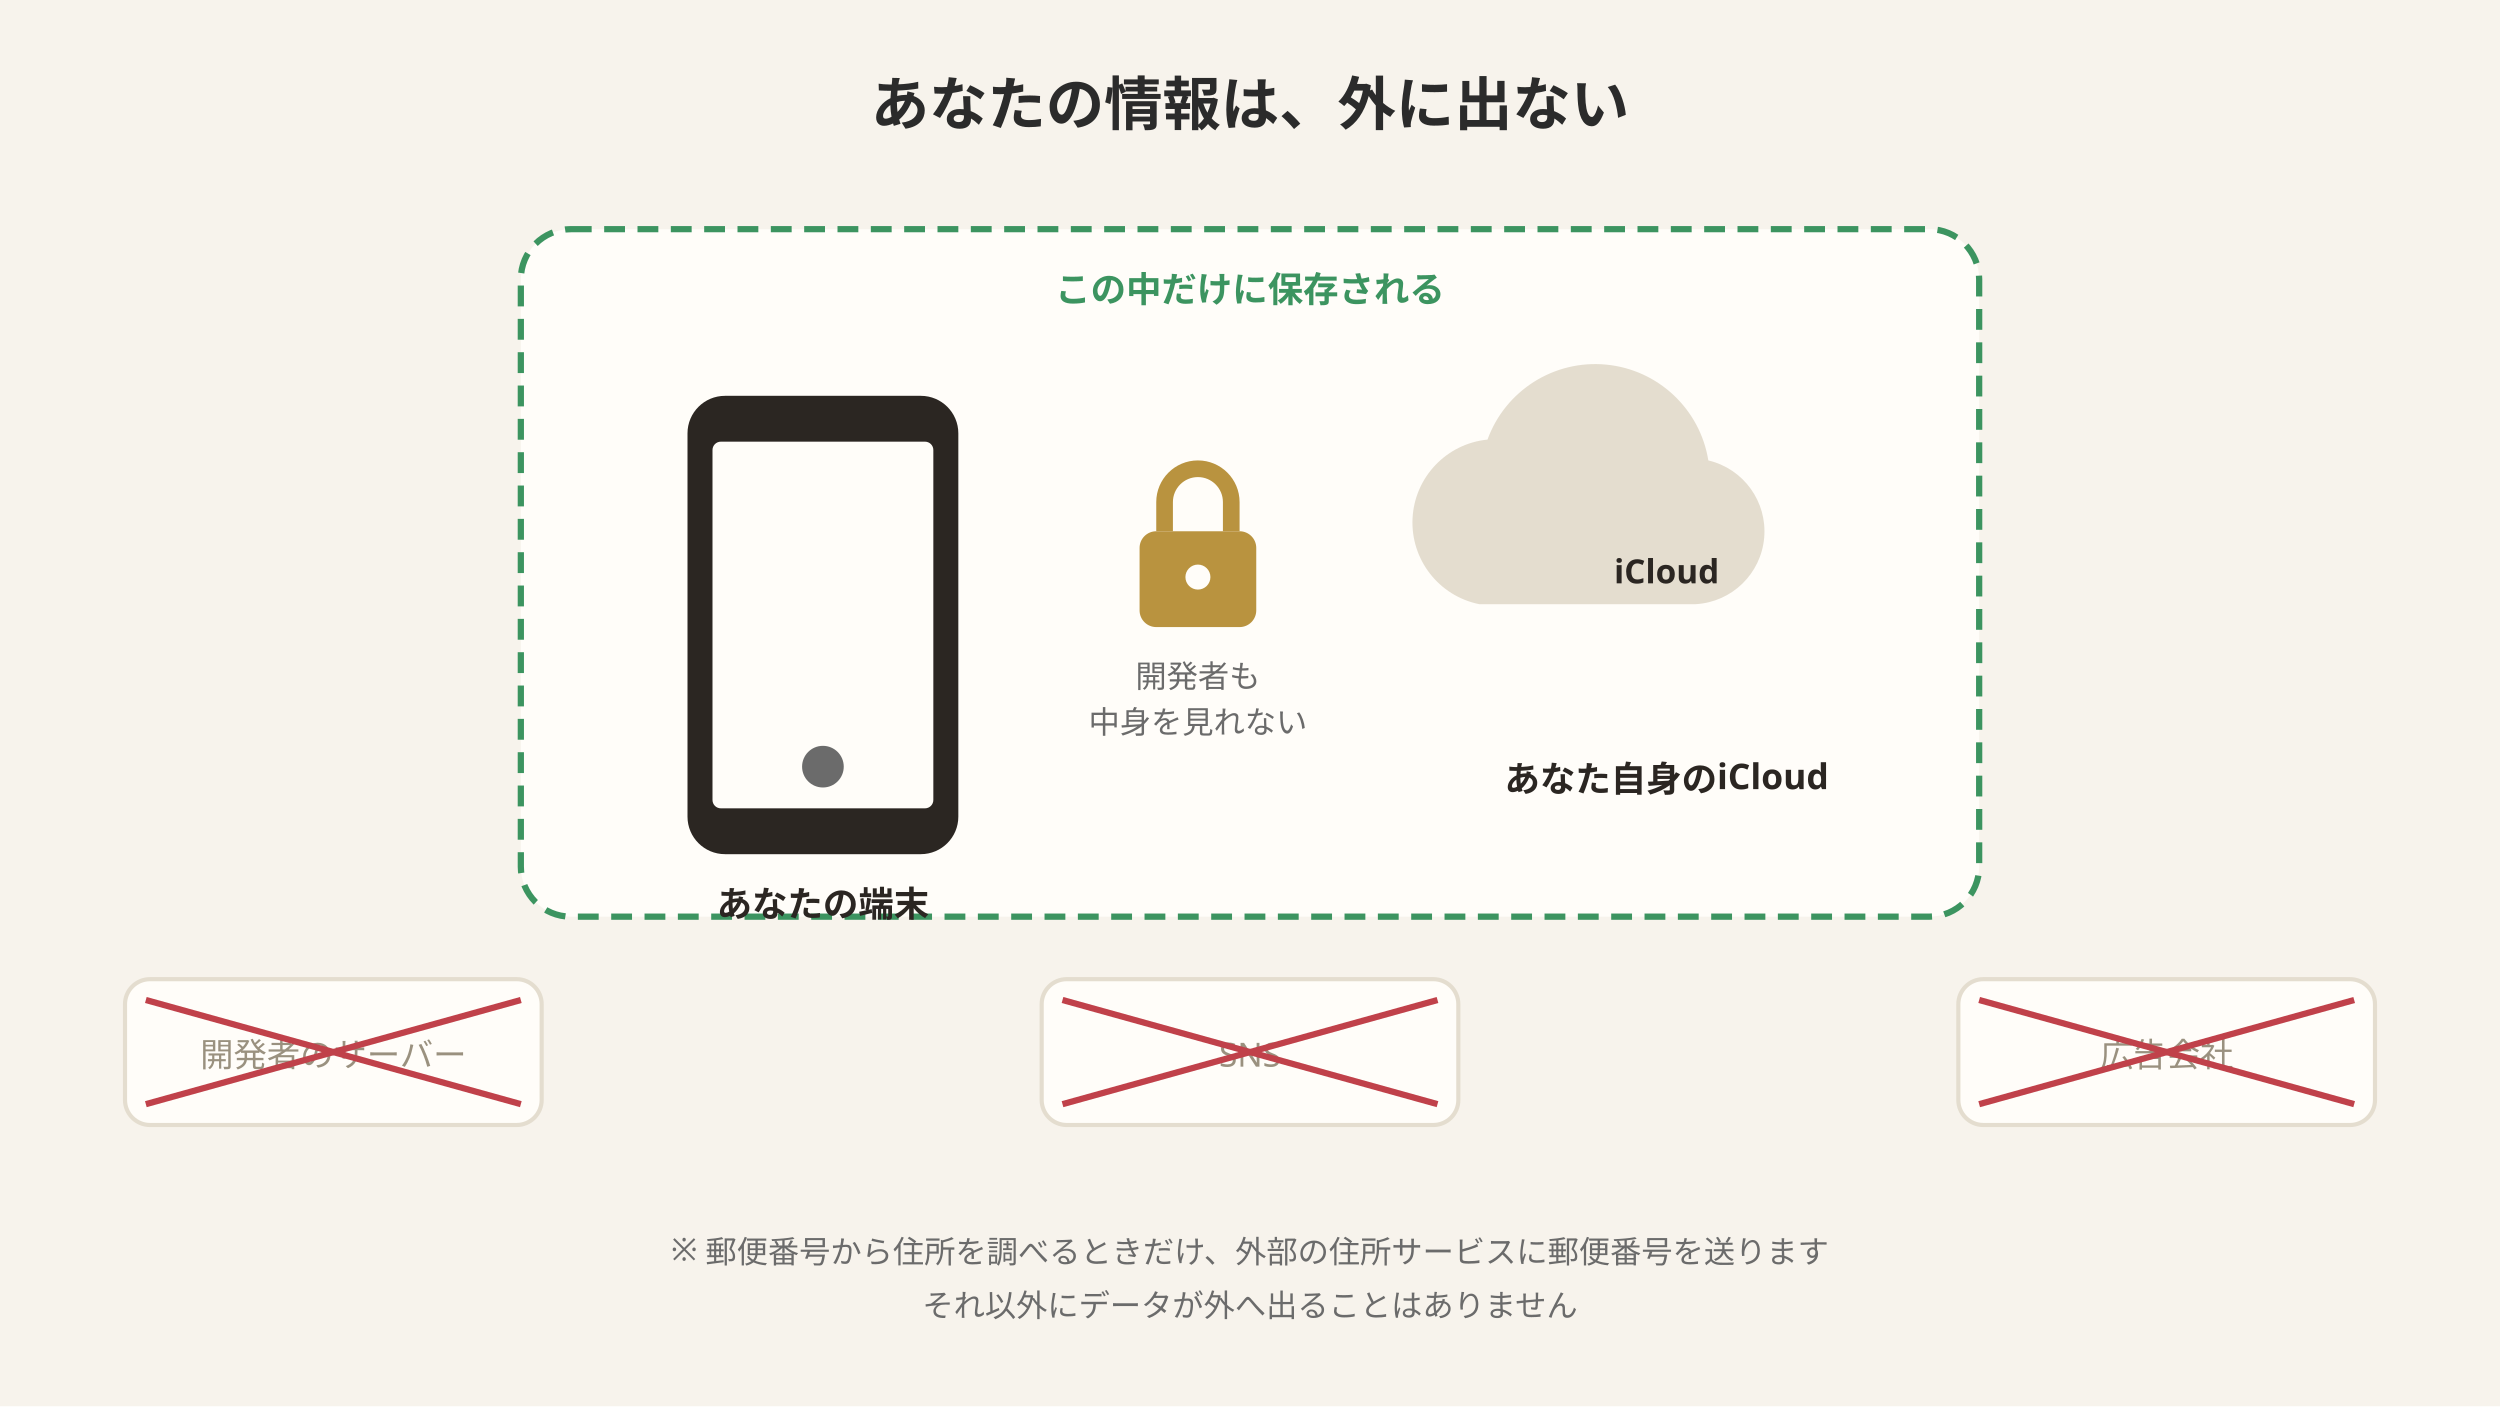
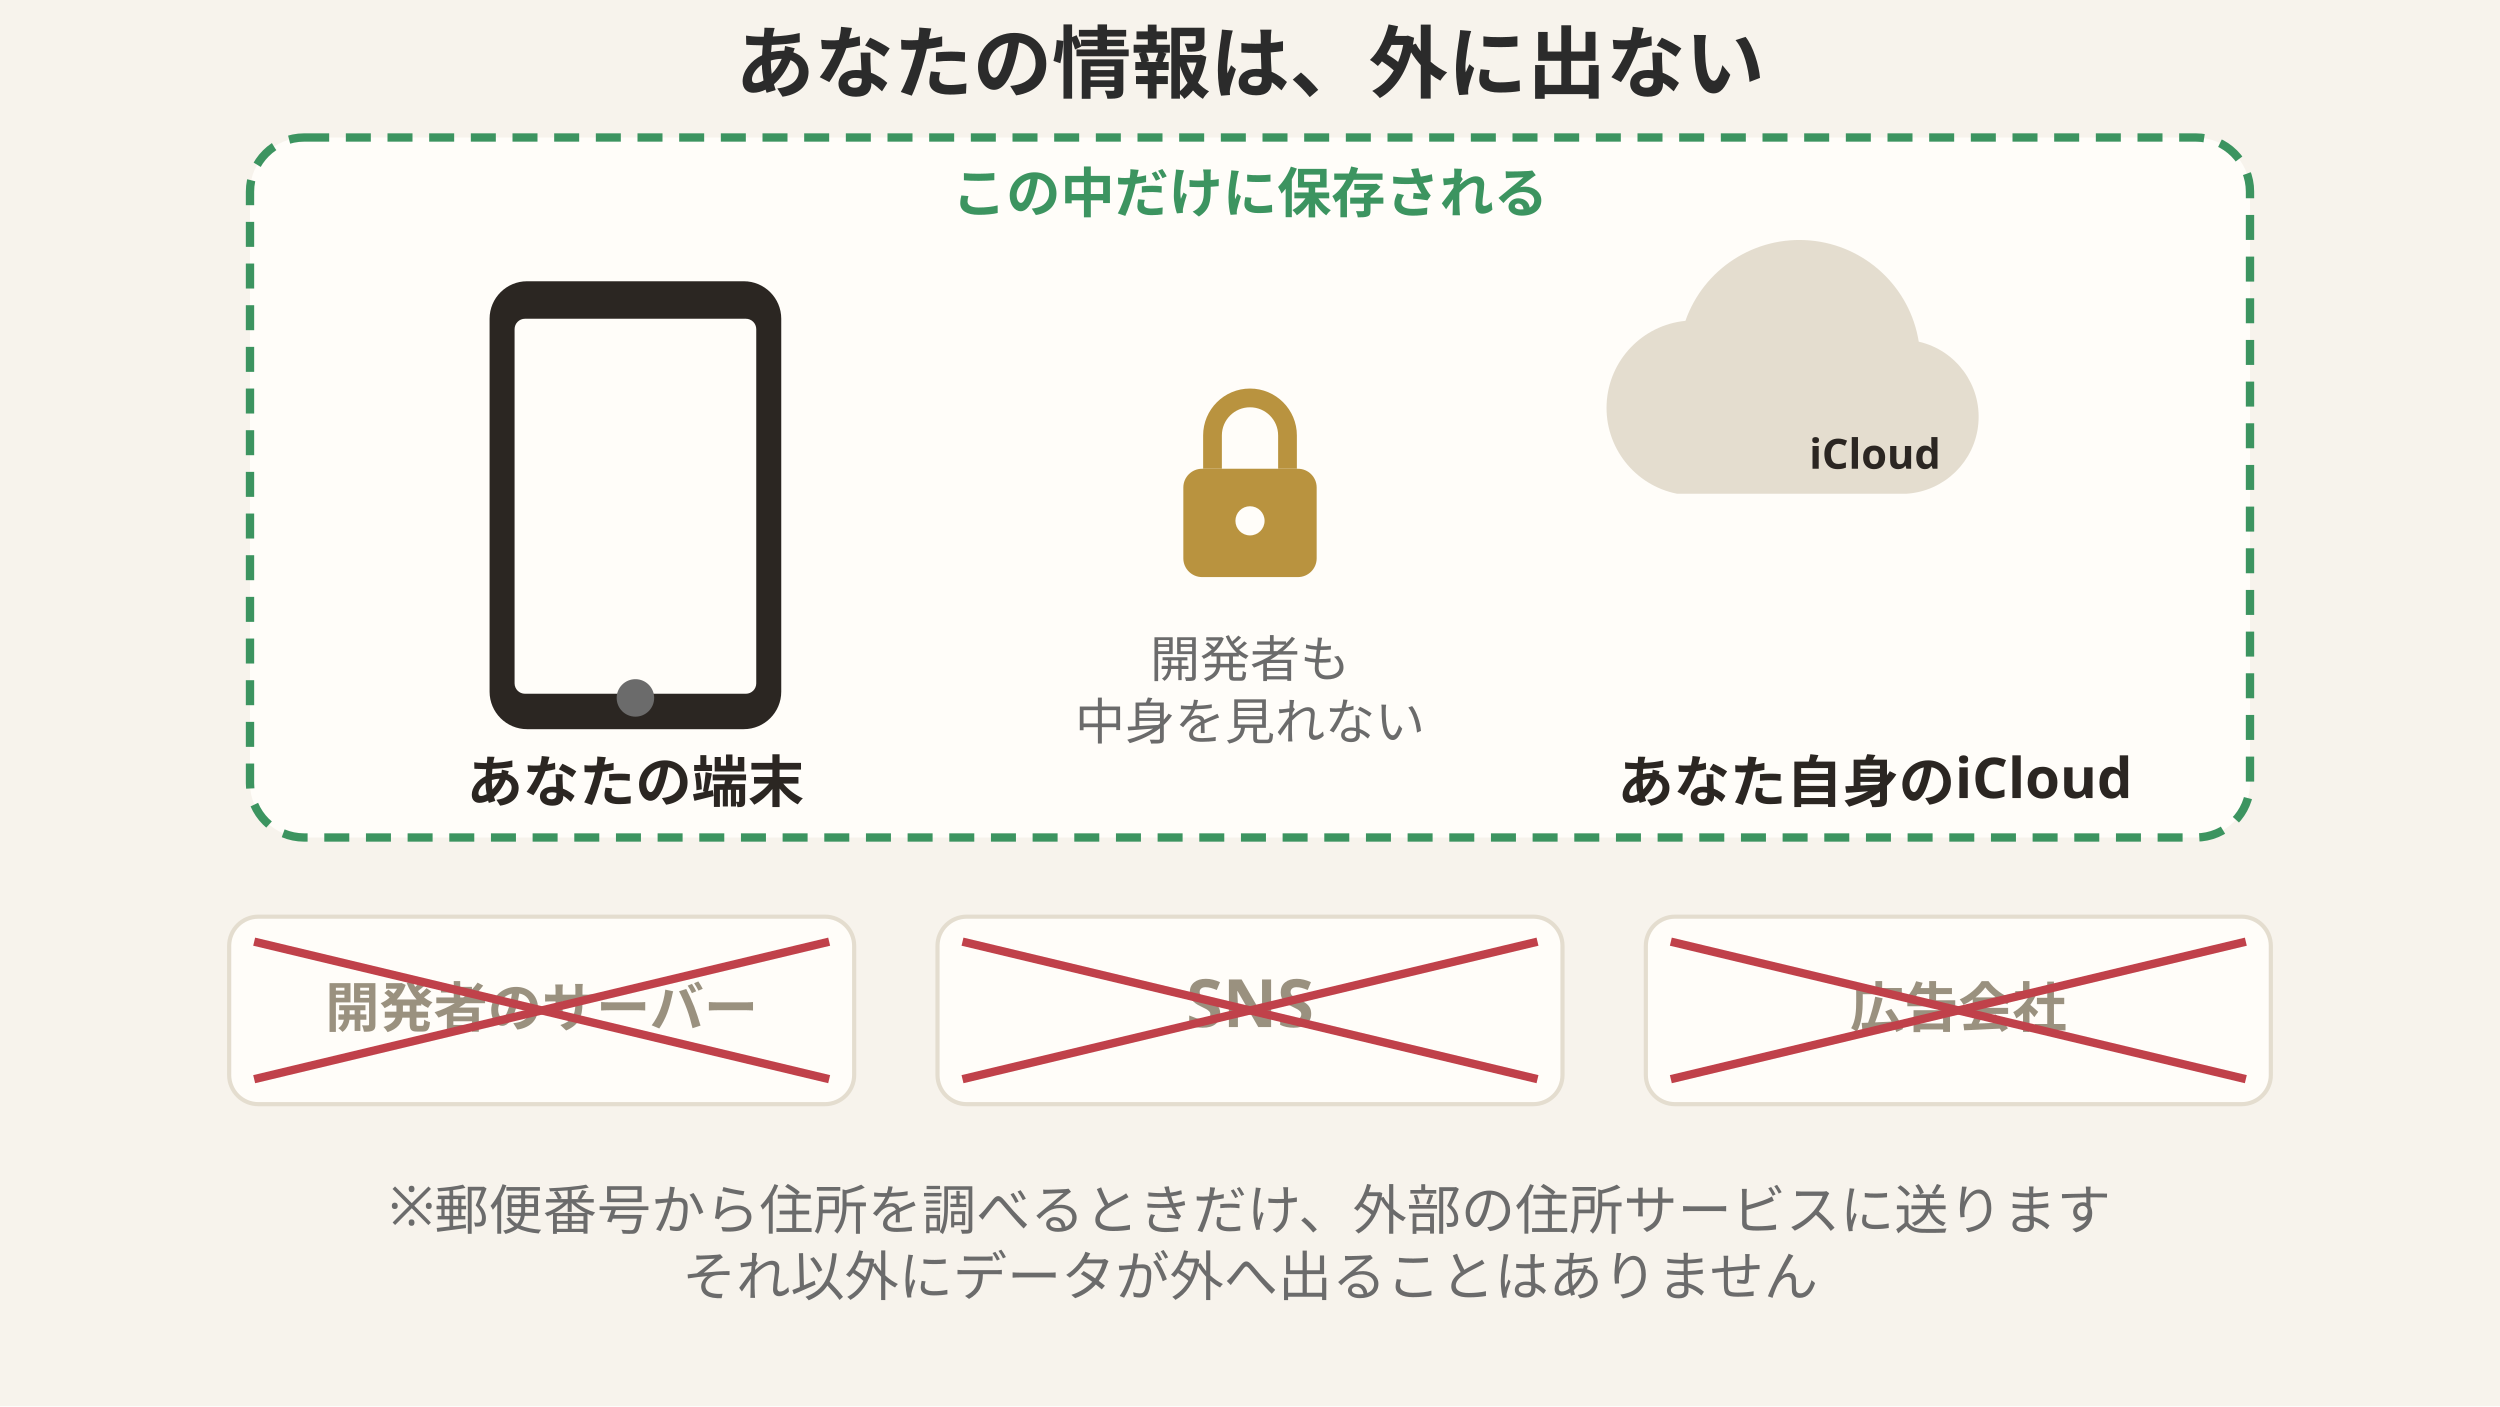
<svg xmlns="http://www.w3.org/2000/svg" width="1200" height="675" viewBox="0 0 1200 675">
  <defs>
    <style>text{font-family:"IPAGothic","IPAPGothic",sans-serif;}</style>
  </defs>
  <rect width="1200" height="675" fill="#f7f3ec" />
-   <text x="600" y="60" text-anchor="middle" font-size="28" fill="#2b2b2b" font-weight="bold">あなたの情報は、外に出ない</text>
-   <rect x="250" y="110" width="700" height="330" rx="24" fill="#fffdf9" stroke="#3c9460" stroke-width="3" stroke-dasharray="10 6" />
-   <text x="600" y="145" text-anchor="middle" font-size="17" fill="#3c9460" font-weight="bold">この中だけに保存される</text>
-   <rect x="330" y="190" width="130" height="220" rx="18" fill="#2b2622" />
-   <rect x="342" y="212" width="106" height="176" rx="4" fill="#fffdf9" />
-   <circle cx="395" cy="368" r="10" fill="#6b6b6b" />
-   <text x="395" y="440" text-anchor="middle" font-size="17" fill="#2b2622" font-weight="bold">あなたの端末</text>
-   <g transform="translate(575,255)">
-     <rect x="-28" y="0" width="56" height="46" rx="8" fill="#b9933f" />
-     <path d="M-16 0 v-14 a16 16 0 0 1 32 0 v14" stroke="#b9933f" stroke-width="8" fill="none" />
-     <circle cx="0" cy="22" r="6" fill="#fffdf9" />
+   <text x="600" y="44" text-anchor="middle" font-size="38" fill="#2b2b2b" font-weight="bold">あなたの情報は、外に出ない</text>
+   <rect x="120" y="66" width="960" height="336" rx="26" fill="#fffdf9" stroke="#3c9460" stroke-width="4" stroke-dasharray="12 8" />
+   <text x="600" y="102" text-anchor="middle" font-size="26" fill="#3c9460" font-weight="bold">この中だけに保存される</text>
+   <rect x="235" y="135" width="140" height="215" rx="18" fill="#2b2622" />
+   <rect x="247" y="153" width="116" height="180" rx="5" fill="#fffdf9" />
+   <circle cx="305" cy="335" r="9" fill="#6b6b6b" />
+   <text x="305" y="385" text-anchor="middle" font-size="27" fill="#2b2622" font-weight="bold">あなたの端末</text>
+   <g transform="translate(600,225)">
+     <rect x="-32" y="0" width="64" height="52" rx="9" fill="#b9933f" />
+     <path d="M-18 0 v-16 a18 18 0 0 1 36 0 v16" stroke="#b9933f" stroke-width="9" fill="none" />
+     <circle cx="0" cy="25" r="7" fill="#fffdf9" />
  </g>
-   <text x="575" y="330" text-anchor="middle" font-size="15" fill="#6b6b6b">開発者も</text>
-   <text x="575" y="352" text-anchor="middle" font-size="15" fill="#6b6b6b">中身を見れない</text>
-   <g transform="translate(800,270)">
-     <path d="M-90 20 a40 40 0 0 1 4 -79 a55 55 0 0 1 106 10 a35 35 0 0 1 -6 69 z" fill="#e4ddcf" />
-     <text x="0" y="10" text-anchor="middle" font-size="16" fill="#2b2622" font-weight="bold">iCloud</text>
+   <text x="600" y="325" text-anchor="middle" font-size="24" fill="#6b6b6b">開発者も</text>
+   <text x="600" y="355" text-anchor="middle" font-size="24" fill="#6b6b6b">中身を見れない</text>
+   <g transform="translate(900,215)">
+     <path d="M-95 22 a42 42 0 0 1 4 -83 a58 58 0 0 1 112 10 a37 37 0 0 1 -6 73 z" fill="#e4ddcf" />
+     <text x="0" y="10" text-anchor="middle" font-size="20" fill="#2b2622" font-weight="bold">iCloud</text>
  </g>
-   <text x="800" y="380" text-anchor="middle" font-size="17" fill="#2b2622" font-weight="bold">あなた自身のiCloud</text>
-   <g font-size="16" fill="#9a917f">
-     <rect x="60" y="470" width="200" height="70" rx="12" fill="#fffdf9" stroke="#e4ddcf" stroke-width="2" />
-     <text x="160" y="512" text-anchor="middle">開発者のサーバー</text>
-     <line x1="70" y1="480" x2="250" y2="530" stroke="#c0414a" stroke-width="3" />
-     <line x1="70" y1="530" x2="250" y2="480" stroke="#c0414a" stroke-width="3" />
-     <rect x="500" y="470" width="200" height="70" rx="12" fill="#fffdf9" stroke="#e4ddcf" stroke-width="2" />
-     <text x="600" y="512" text-anchor="middle">SNS</text>
-     <line x1="510" y1="480" x2="690" y2="530" stroke="#c0414a" stroke-width="3" />
-     <line x1="510" y1="530" x2="690" y2="480" stroke="#c0414a" stroke-width="3" />
-     <rect x="940" y="470" width="200" height="70" rx="12" fill="#fffdf9" stroke="#e4ddcf" stroke-width="2" />
-     <text x="1040" y="512" text-anchor="middle">広告会社</text>
-     <line x1="950" y1="480" x2="1130" y2="530" stroke="#c0414a" stroke-width="3" />
-     <line x1="950" y1="530" x2="1130" y2="480" stroke="#c0414a" stroke-width="3" />
+   <text x="900" y="385" text-anchor="middle" font-size="27" fill="#2b2622" font-weight="bold">あなた自身のiCloud</text>
+   <g font-size="26" fill="#9a917f" font-weight="bold">
+     <rect x="110" y="440" width="300" height="90" rx="14" fill="#fffdf9" stroke="#e4ddcf" stroke-width="2" />
+     <text x="260" y="493" text-anchor="middle">開発者のサーバー</text>
+     <line x1="122" y1="452" x2="398" y2="518" stroke="#c0414a" stroke-width="4" />
+     <line x1="122" y1="518" x2="398" y2="452" stroke="#c0414a" stroke-width="4" />
+     <rect x="450" y="440" width="300" height="90" rx="14" fill="#fffdf9" stroke="#e4ddcf" stroke-width="2" />
+     <text x="600" y="493" text-anchor="middle" font-size="32">SNS</text>
+     <line x1="462" y1="452" x2="738" y2="518" stroke="#c0414a" stroke-width="4" />
+     <line x1="462" y1="518" x2="738" y2="452" stroke="#c0414a" stroke-width="4" />
+     <rect x="790" y="440" width="300" height="90" rx="14" fill="#fffdf9" stroke="#e4ddcf" stroke-width="2" />
+     <text x="940" y="493" text-anchor="middle">広告会社</text>
+     <line x1="802" y1="452" x2="1078" y2="518" stroke="#c0414a" stroke-width="4" />
+     <line x1="802" y1="518" x2="1078" y2="452" stroke="#c0414a" stroke-width="4" />
  </g>
-   <text x="600" y="605" text-anchor="middle" font-size="15" fill="#6b6b6b">※ 郵便番号から住所を調べるときだけ、外部の住所サービスに郵便番号を送ります</text>
-   <text x="600" y="632" text-anchor="middle" font-size="15" fill="#6b6b6b">それ以外にデータが外へ出ることはありません</text>
+   <text x="600" y="588" text-anchor="middle" font-size="26" fill="#6b6b6b">※郵便番号から住所を調べるときだけ、外部の住所サービスに送ります</text>
+   <text x="600" y="622" text-anchor="middle" font-size="26" fill="#6b6b6b">それ以外にデータが外へ出ることはありません</text>
</svg>
